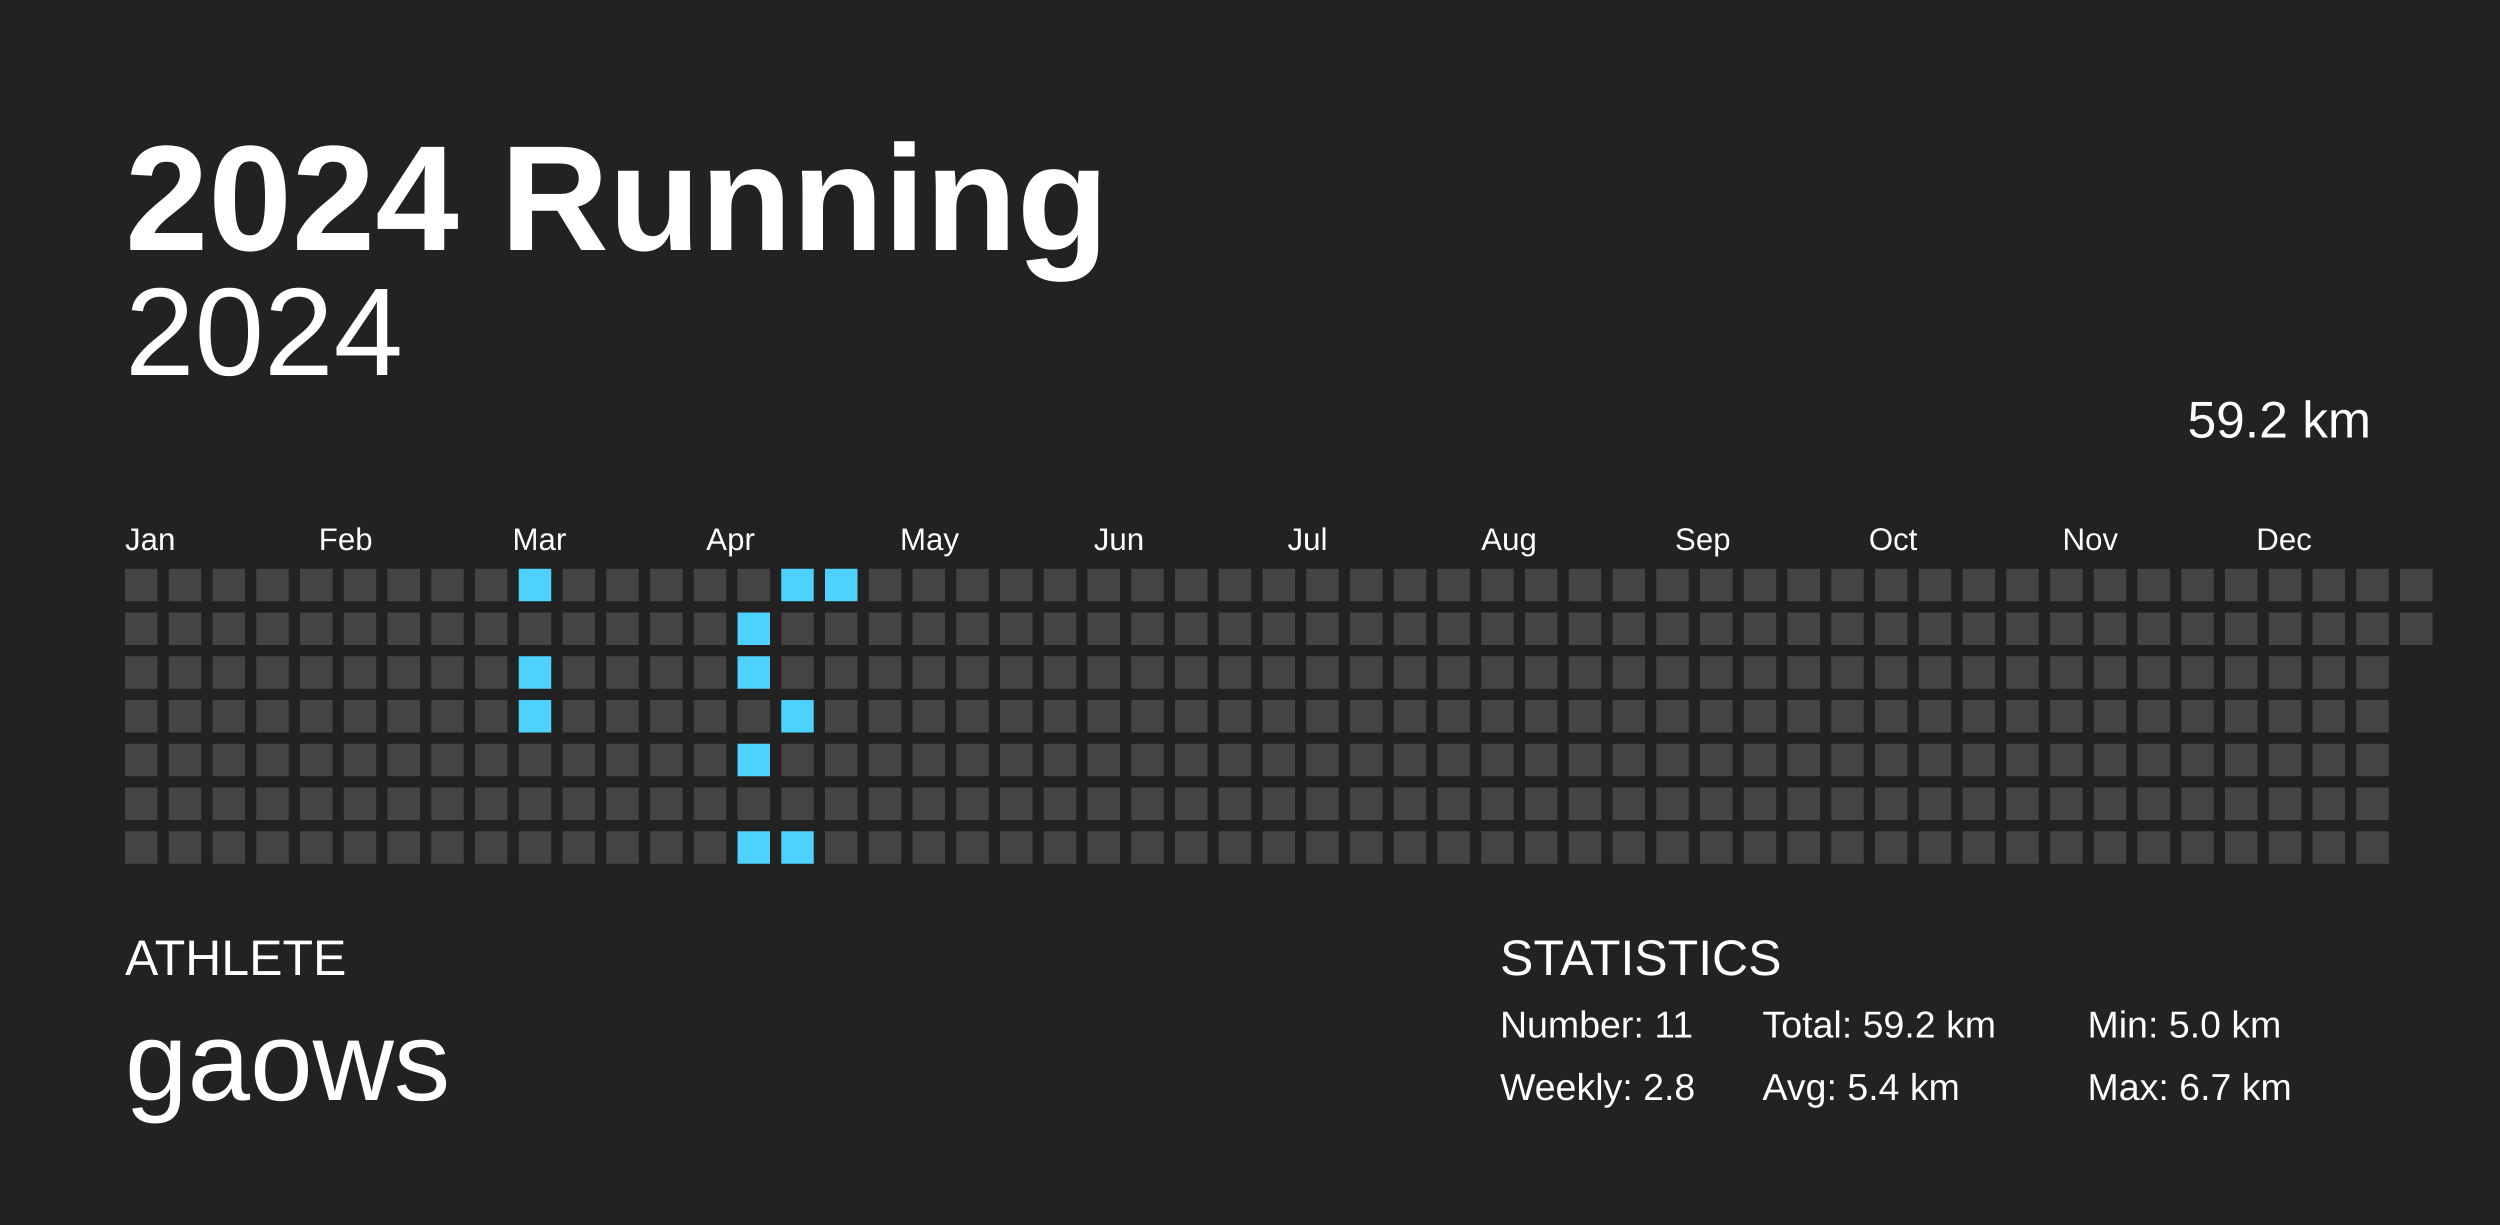
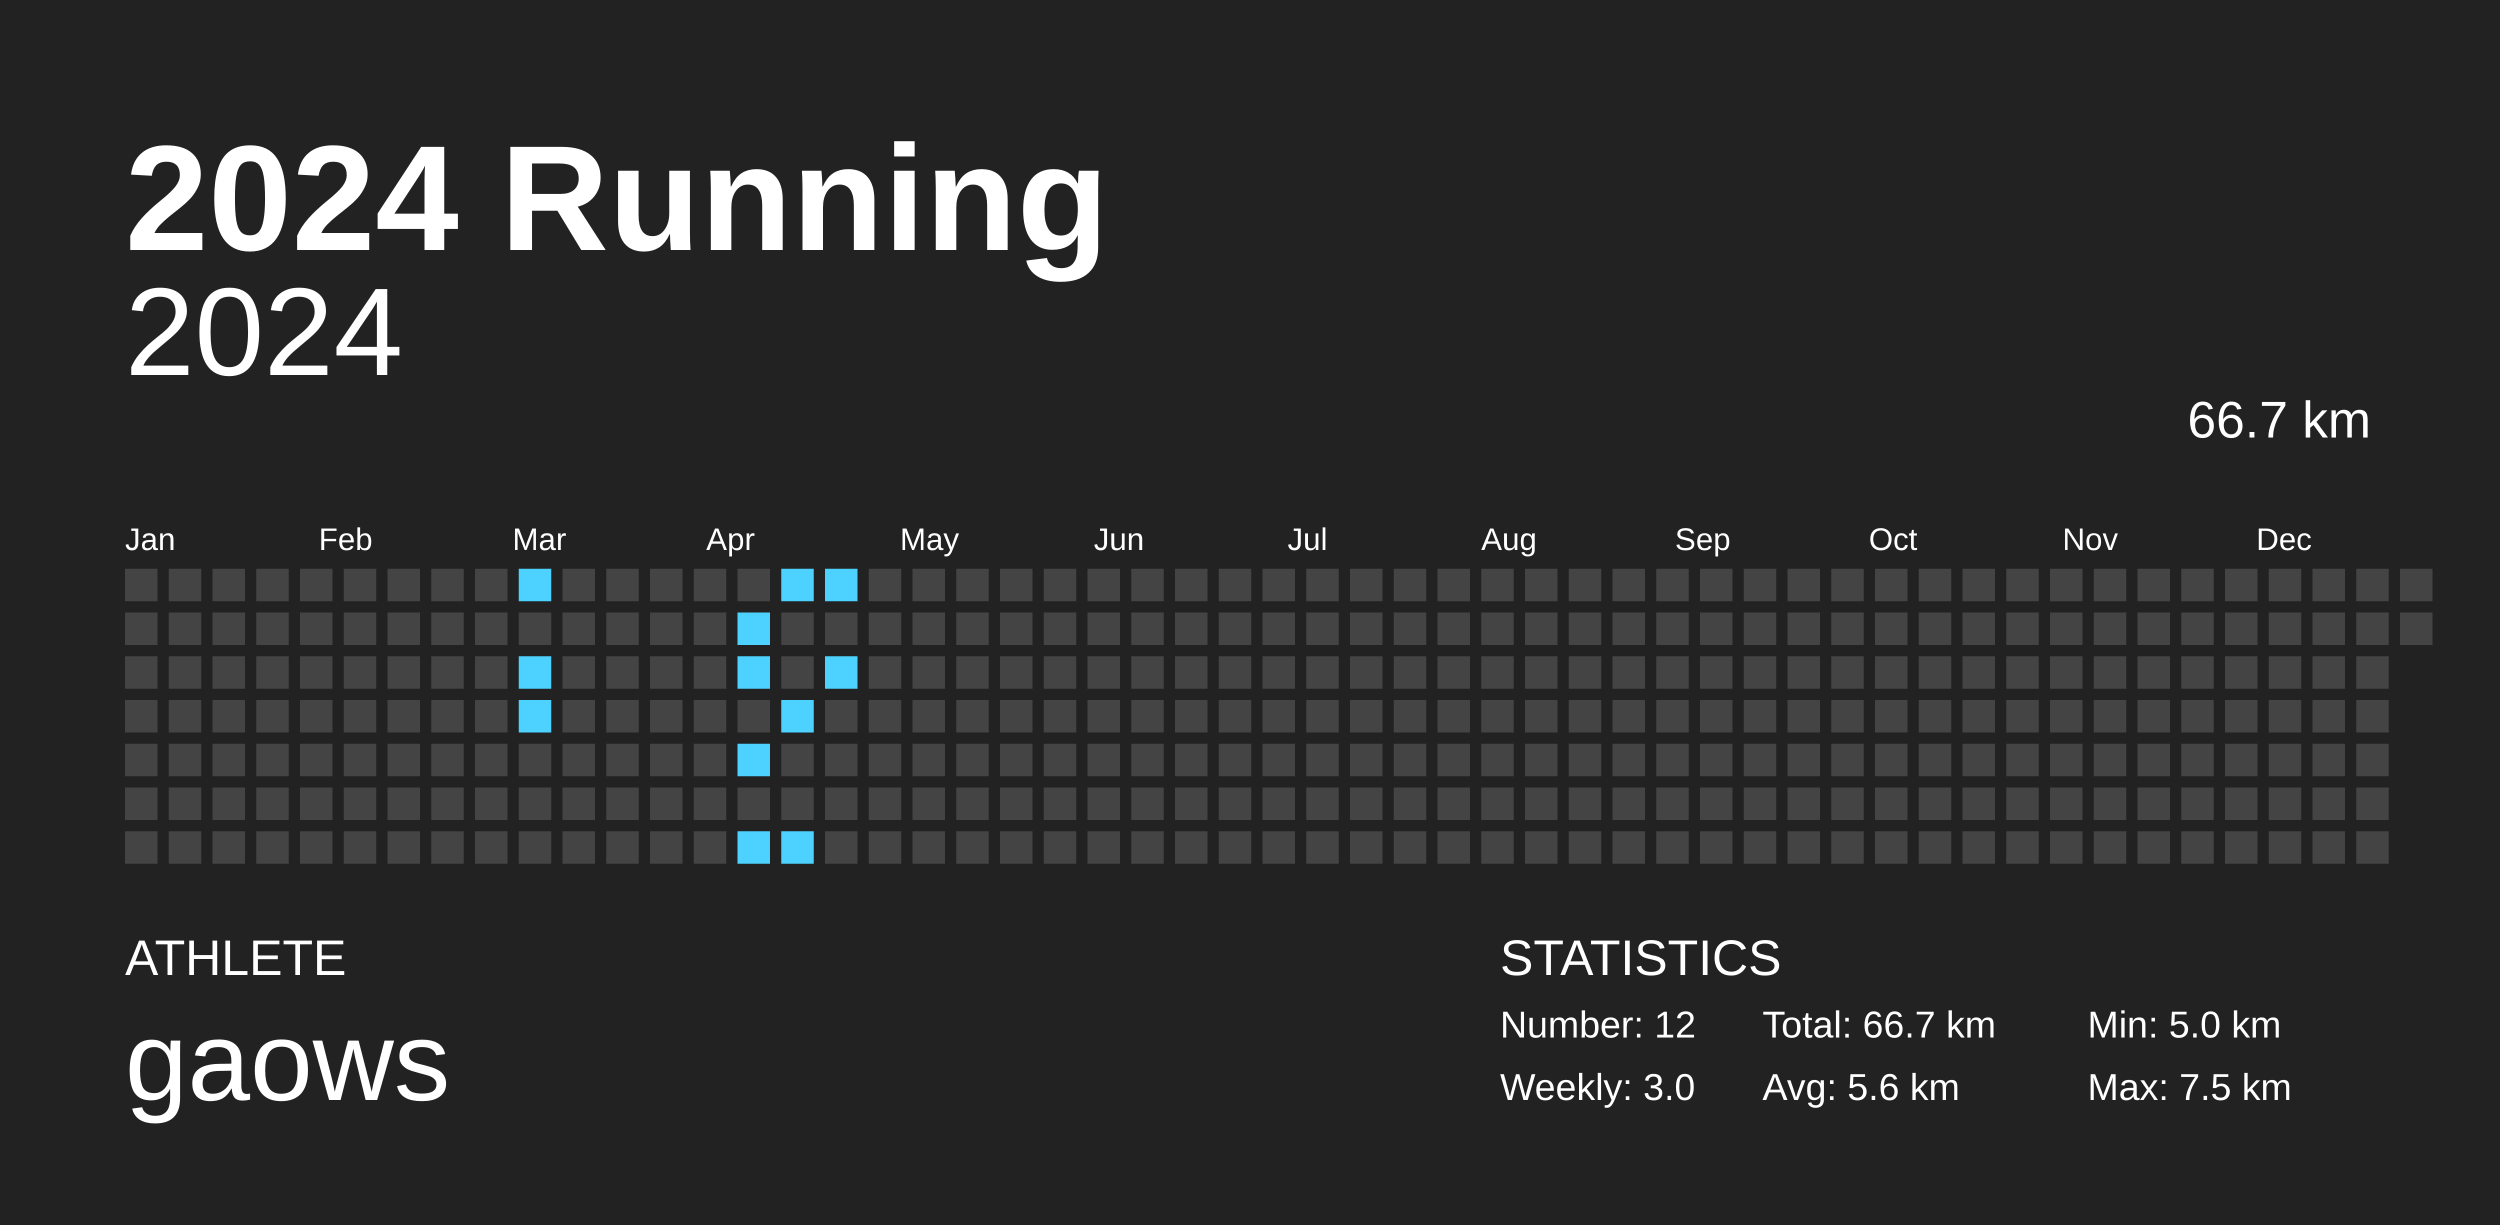
<svg xmlns="http://www.w3.org/2000/svg" baseProfile="full" height="98mm" version="1.1" viewBox="0,0,200,98" width="200mm">
  <defs />
  <rect fill="#222222" height="98" width="200" x="0" y="0" />
  <text fill="#FFFFFF" style="font-size:12px; font-family:Arial; font-weight:bold;" x="10" y="20">2024 Running</text>
  <text fill="#FFFFFF" style="font-size:4px; font-family:Arial" x="10" y="78">ATHLETE</text>
  <text fill="#FFFFFF" style="font-size:9px; font-family:Arial" x="10" y="88">gaows</text>
  <text fill="#FFFFFF" style="font-size:4px; font-family:Arial" x="120" y="78">STATISTICS</text>
-   <text fill="#FFFFFF" style="font-size:3px; font-family:Arial" x="120" y="83">Number: 11</text>
-   <text fill="#FFFFFF" style="font-size:3px; font-family:Arial" x="120" y="88">Weekly: 2.8</text>
-   <text fill="#FFFFFF" style="font-size:3px; font-family:Arial" x="141" y="83">Total: 59.2 km</text>
-   <text fill="#FFFFFF" style="font-size:3px; font-family:Arial" x="141" y="88">Avg: 5.4 km</text>
+   <text fill="#FFFFFF" style="font-size:3px; font-family:Arial" x="120" y="83">Number: 12</text>
+   <text fill="#FFFFFF" style="font-size:3px; font-family:Arial" x="120" y="88">Weekly: 3.0</text>
+   <text fill="#FFFFFF" style="font-size:3px; font-family:Arial" x="141" y="83">Total: 66.7 km</text>
+   <text fill="#FFFFFF" style="font-size:3px; font-family:Arial" x="141" y="88">Avg: 5.6 km</text>
  <text fill="#FFFFFF" style="font-size:3px; font-family:Arial" x="167" y="83">Min: 5.0 km</text>
-   <text fill="#FFFFFF" style="font-size:3px; font-family:Arial" x="167" y="88">Max: 6.7 km</text>
+   <text fill="#FFFFFF" style="font-size:3px; font-family:Arial" x="167" y="88">Max: 7.5 km</text>
  <text alignment-baseline="hanging" fill="#FFFFFF" style="font-size:10.0px; font-family:Arial;" x="10" y="30">2024</text>
-   <text alignment-baseline="hanging" fill="#FFFFFF" style="font-size:4.125px; font-family:Arial;" x="175" y="35">59.2 km</text>
+   <text alignment-baseline="hanging" fill="#FFFFFF" style="font-size:4.125px; font-family:Arial;" x="175" y="35">66.7 km</text>
  <text fill="#FFFFFF" style="font-size:2.5px; font-family:Arial" x="10.0" y="44">Jan</text>
  <text fill="#FFFFFF" style="font-size:2.5px; font-family:Arial" x="25.5" y="44">Feb</text>
  <text fill="#FFFFFF" style="font-size:2.5px; font-family:Arial" x="41.0" y="44">Mar</text>
  <text fill="#FFFFFF" style="font-size:2.5px; font-family:Arial" x="56.5" y="44">Apr</text>
  <text fill="#FFFFFF" style="font-size:2.5px; font-family:Arial" x="72.0" y="44">May</text>
  <text fill="#FFFFFF" style="font-size:2.5px; font-family:Arial" x="87.5" y="44">Jun</text>
  <text fill="#FFFFFF" style="font-size:2.5px; font-family:Arial" x="103.0" y="44">Jul</text>
  <text fill="#FFFFFF" style="font-size:2.5px; font-family:Arial" x="118.5" y="44">Aug</text>
  <text fill="#FFFFFF" style="font-size:2.5px; font-family:Arial" x="134.0" y="44">Sep</text>
  <text fill="#FFFFFF" style="font-size:2.5px; font-family:Arial" x="149.5" y="44">Oct</text>
  <text fill="#FFFFFF" style="font-size:2.5px; font-family:Arial" x="165.0" y="44">Nov</text>
  <text fill="#FFFFFF" style="font-size:2.5px; font-family:Arial" x="180.5" y="44">Dec</text>
  <rect fill="#444444" height="2.6" width="2.6" x="10.0" y="45.5" />
  <rect fill="#444444" height="2.6" width="2.6" x="10.0" y="49.0" />
  <rect fill="#444444" height="2.6" width="2.6" x="10.0" y="52.5" />
  <rect fill="#444444" height="2.6" width="2.6" x="10.0" y="56.0" />
  <rect fill="#444444" height="2.6" width="2.6" x="10.0" y="59.5" />
  <rect fill="#444444" height="2.6" width="2.6" x="10.0" y="63.0" />
  <rect fill="#444444" height="2.6" width="2.6" x="10.0" y="66.5" />
  <rect fill="#444444" height="2.6" width="2.6" x="13.5" y="45.5" />
  <rect fill="#444444" height="2.6" width="2.6" x="13.5" y="49.0" />
  <rect fill="#444444" height="2.6" width="2.6" x="13.5" y="52.5" />
  <rect fill="#444444" height="2.6" width="2.6" x="13.5" y="56.0" />
  <rect fill="#444444" height="2.6" width="2.6" x="13.5" y="59.5" />
  <rect fill="#444444" height="2.6" width="2.6" x="13.5" y="63.0" />
  <rect fill="#444444" height="2.6" width="2.6" x="13.5" y="66.5" />
  <rect fill="#444444" height="2.6" width="2.6" x="17.0" y="45.5" />
  <rect fill="#444444" height="2.6" width="2.6" x="17.0" y="49.0" />
  <rect fill="#444444" height="2.6" width="2.6" x="17.0" y="52.5" />
  <rect fill="#444444" height="2.6" width="2.6" x="17.0" y="56.0" />
  <rect fill="#444444" height="2.6" width="2.6" x="17.0" y="59.5" />
  <rect fill="#444444" height="2.6" width="2.6" x="17.0" y="63.0" />
  <rect fill="#444444" height="2.6" width="2.6" x="17.0" y="66.5" />
  <rect fill="#444444" height="2.6" width="2.6" x="20.5" y="45.5" />
  <rect fill="#444444" height="2.6" width="2.6" x="20.5" y="49.0" />
  <rect fill="#444444" height="2.6" width="2.6" x="20.5" y="52.5" />
  <rect fill="#444444" height="2.6" width="2.6" x="20.5" y="56.0" />
  <rect fill="#444444" height="2.6" width="2.6" x="20.5" y="59.5" />
  <rect fill="#444444" height="2.6" width="2.6" x="20.5" y="63.0" />
  <rect fill="#444444" height="2.6" width="2.6" x="20.5" y="66.5" />
  <rect fill="#444444" height="2.6" width="2.6" x="24.0" y="45.5" />
  <rect fill="#444444" height="2.6" width="2.6" x="24.0" y="49.0" />
  <rect fill="#444444" height="2.6" width="2.6" x="24.0" y="52.5" />
  <rect fill="#444444" height="2.6" width="2.6" x="24.0" y="56.0" />
  <rect fill="#444444" height="2.6" width="2.6" x="24.0" y="59.5" />
  <rect fill="#444444" height="2.6" width="2.6" x="24.0" y="63.0" />
  <rect fill="#444444" height="2.6" width="2.6" x="24.0" y="66.5" />
  <rect fill="#444444" height="2.6" width="2.6" x="27.5" y="45.5" />
  <rect fill="#444444" height="2.6" width="2.6" x="27.5" y="49.0" />
  <rect fill="#444444" height="2.6" width="2.6" x="27.5" y="52.5" />
  <rect fill="#444444" height="2.6" width="2.6" x="27.5" y="56.0" />
  <rect fill="#444444" height="2.6" width="2.6" x="27.5" y="59.5" />
  <rect fill="#444444" height="2.6" width="2.6" x="27.5" y="63.0" />
  <rect fill="#444444" height="2.6" width="2.6" x="27.5" y="66.5" />
  <rect fill="#444444" height="2.6" width="2.6" x="31.0" y="45.5" />
  <rect fill="#444444" height="2.6" width="2.6" x="31.0" y="49.0" />
  <rect fill="#444444" height="2.6" width="2.6" x="31.0" y="52.5" />
  <rect fill="#444444" height="2.6" width="2.6" x="31.0" y="56.0" />
  <rect fill="#444444" height="2.6" width="2.6" x="31.0" y="59.5" />
  <rect fill="#444444" height="2.6" width="2.6" x="31.0" y="63.0" />
  <rect fill="#444444" height="2.6" width="2.6" x="31.0" y="66.5" />
  <rect fill="#444444" height="2.6" width="2.6" x="34.5" y="45.5" />
  <rect fill="#444444" height="2.6" width="2.6" x="34.5" y="49.0" />
  <rect fill="#444444" height="2.6" width="2.6" x="34.5" y="52.5" />
  <rect fill="#444444" height="2.6" width="2.6" x="34.5" y="56.0" />
  <rect fill="#444444" height="2.6" width="2.6" x="34.5" y="59.5" />
  <rect fill="#444444" height="2.6" width="2.6" x="34.5" y="63.0" />
  <rect fill="#444444" height="2.6" width="2.6" x="34.5" y="66.5" />
  <rect fill="#444444" height="2.6" width="2.6" x="38.0" y="45.5" />
  <rect fill="#444444" height="2.6" width="2.6" x="38.0" y="49.0" />
  <rect fill="#444444" height="2.6" width="2.6" x="38.0" y="52.5" />
  <rect fill="#444444" height="2.6" width="2.6" x="38.0" y="56.0" />
  <rect fill="#444444" height="2.6" width="2.6" x="38.0" y="59.5" />
  <rect fill="#444444" height="2.6" width="2.6" x="38.0" y="63.0" />
  <rect fill="#444444" height="2.6" width="2.6" x="38.0" y="66.5" />
  <rect fill="#4dd2ff" height="2.6" width="2.6" x="41.5" y="45.5" />
  <rect fill="#444444" height="2.6" width="2.6" x="41.5" y="49.0" />
  <rect fill="#4dd2ff" height="2.6" width="2.6" x="41.5" y="52.5" />
  <rect fill="#4dd2ff" height="2.6" width="2.6" x="41.5" y="56.0" />
  <rect fill="#444444" height="2.6" width="2.6" x="41.5" y="59.5" />
  <rect fill="#444444" height="2.6" width="2.6" x="41.5" y="63.0" />
  <rect fill="#444444" height="2.6" width="2.6" x="41.5" y="66.5" />
  <rect fill="#444444" height="2.6" width="2.6" x="45.0" y="45.5" />
  <rect fill="#444444" height="2.6" width="2.6" x="45.0" y="49.0" />
  <rect fill="#444444" height="2.6" width="2.6" x="45.0" y="52.5" />
  <rect fill="#444444" height="2.6" width="2.6" x="45.0" y="56.0" />
  <rect fill="#444444" height="2.6" width="2.6" x="45.0" y="59.5" />
  <rect fill="#444444" height="2.6" width="2.6" x="45.0" y="63.0" />
  <rect fill="#444444" height="2.6" width="2.6" x="45.0" y="66.5" />
  <rect fill="#444444" height="2.6" width="2.6" x="48.5" y="45.5" />
  <rect fill="#444444" height="2.6" width="2.6" x="48.5" y="49.0" />
  <rect fill="#444444" height="2.6" width="2.6" x="48.5" y="52.5" />
  <rect fill="#444444" height="2.6" width="2.6" x="48.5" y="56.0" />
  <rect fill="#444444" height="2.6" width="2.6" x="48.5" y="59.5" />
  <rect fill="#444444" height="2.6" width="2.6" x="48.5" y="63.0" />
  <rect fill="#444444" height="2.6" width="2.6" x="48.5" y="66.5" />
  <rect fill="#444444" height="2.6" width="2.6" x="52.0" y="45.5" />
  <rect fill="#444444" height="2.6" width="2.6" x="52.0" y="49.0" />
  <rect fill="#444444" height="2.6" width="2.6" x="52.0" y="52.5" />
  <rect fill="#444444" height="2.6" width="2.6" x="52.0" y="56.0" />
  <rect fill="#444444" height="2.6" width="2.6" x="52.0" y="59.5" />
  <rect fill="#444444" height="2.6" width="2.6" x="52.0" y="63.0" />
  <rect fill="#444444" height="2.6" width="2.6" x="52.0" y="66.5" />
  <rect fill="#444444" height="2.6" width="2.6" x="55.5" y="45.5" />
  <rect fill="#444444" height="2.6" width="2.6" x="55.5" y="49.0" />
  <rect fill="#444444" height="2.6" width="2.6" x="55.5" y="52.5" />
  <rect fill="#444444" height="2.6" width="2.6" x="55.5" y="56.0" />
  <rect fill="#444444" height="2.6" width="2.6" x="55.5" y="59.5" />
  <rect fill="#444444" height="2.6" width="2.6" x="55.5" y="63.0" />
  <rect fill="#444444" height="2.6" width="2.6" x="55.5" y="66.5" />
  <rect fill="#444444" height="2.6" width="2.6" x="59.0" y="45.5" />
  <rect fill="#4dd2ff" height="2.6" width="2.6" x="59.0" y="49.0" />
  <rect fill="#4dd2ff" height="2.6" width="2.6" x="59.0" y="52.5" />
  <rect fill="#444444" height="2.6" width="2.6" x="59.0" y="56.0" />
  <rect fill="#4dd2ff" height="2.6" width="2.6" x="59.0" y="59.5" />
  <rect fill="#444444" height="2.6" width="2.6" x="59.0" y="63.0" />
  <rect fill="#4dd2ff" height="2.6" width="2.6" x="59.0" y="66.5" />
  <rect fill="#4dd2ff" height="2.6" width="2.6" x="62.5" y="45.5" />
  <rect fill="#444444" height="2.6" width="2.6" x="62.5" y="49.0" />
  <rect fill="#444444" height="2.6" width="2.6" x="62.5" y="52.5" />
  <rect fill="#4dd2ff" height="2.6" width="2.6" x="62.5" y="56.0" />
  <rect fill="#444444" height="2.6" width="2.6" x="62.5" y="59.5" />
  <rect fill="#444444" height="2.6" width="2.6" x="62.5" y="63.0" />
  <rect fill="#4dd2ff" height="2.6" width="2.6" x="62.5" y="66.5" />
  <rect fill="#4dd2ff" height="2.6" width="2.6" x="66.0" y="45.5" />
  <rect fill="#444444" height="2.6" width="2.6" x="66.0" y="49.0" />
-   <rect fill="#444444" height="2.6" width="2.6" x="66.0" y="52.5" />
+   <rect fill="#4dd2ff" height="2.6" width="2.6" x="66.0" y="52.5" />
  <rect fill="#444444" height="2.6" width="2.6" x="66.0" y="56.0" />
  <rect fill="#444444" height="2.6" width="2.6" x="66.0" y="59.5" />
  <rect fill="#444444" height="2.6" width="2.6" x="66.0" y="63.0" />
  <rect fill="#444444" height="2.6" width="2.6" x="66.0" y="66.5" />
  <rect fill="#444444" height="2.6" width="2.6" x="69.5" y="45.5" />
  <rect fill="#444444" height="2.6" width="2.6" x="69.5" y="49.0" />
  <rect fill="#444444" height="2.6" width="2.6" x="69.5" y="52.5" />
  <rect fill="#444444" height="2.6" width="2.6" x="69.5" y="56.0" />
  <rect fill="#444444" height="2.6" width="2.6" x="69.5" y="59.5" />
  <rect fill="#444444" height="2.6" width="2.6" x="69.5" y="63.0" />
  <rect fill="#444444" height="2.6" width="2.6" x="69.5" y="66.5" />
  <rect fill="#444444" height="2.6" width="2.6" x="73.0" y="45.5" />
  <rect fill="#444444" height="2.6" width="2.6" x="73.0" y="49.0" />
  <rect fill="#444444" height="2.6" width="2.6" x="73.0" y="52.5" />
  <rect fill="#444444" height="2.6" width="2.6" x="73.0" y="56.0" />
  <rect fill="#444444" height="2.6" width="2.6" x="73.0" y="59.5" />
  <rect fill="#444444" height="2.6" width="2.6" x="73.0" y="63.0" />
  <rect fill="#444444" height="2.6" width="2.6" x="73.0" y="66.5" />
  <rect fill="#444444" height="2.6" width="2.6" x="76.5" y="45.5" />
  <rect fill="#444444" height="2.6" width="2.6" x="76.5" y="49.0" />
  <rect fill="#444444" height="2.6" width="2.6" x="76.5" y="52.5" />
  <rect fill="#444444" height="2.6" width="2.6" x="76.5" y="56.0" />
  <rect fill="#444444" height="2.6" width="2.6" x="76.5" y="59.5" />
  <rect fill="#444444" height="2.6" width="2.6" x="76.5" y="63.0" />
  <rect fill="#444444" height="2.6" width="2.6" x="76.5" y="66.5" />
  <rect fill="#444444" height="2.6" width="2.6" x="80.0" y="45.5" />
  <rect fill="#444444" height="2.6" width="2.6" x="80.0" y="49.0" />
  <rect fill="#444444" height="2.6" width="2.6" x="80.0" y="52.5" />
  <rect fill="#444444" height="2.6" width="2.6" x="80.0" y="56.0" />
  <rect fill="#444444" height="2.6" width="2.6" x="80.0" y="59.5" />
  <rect fill="#444444" height="2.6" width="2.6" x="80.0" y="63.0" />
  <rect fill="#444444" height="2.6" width="2.6" x="80.0" y="66.5" />
  <rect fill="#444444" height="2.6" width="2.6" x="83.5" y="45.5" />
  <rect fill="#444444" height="2.6" width="2.6" x="83.5" y="49.0" />
  <rect fill="#444444" height="2.6" width="2.6" x="83.5" y="52.5" />
  <rect fill="#444444" height="2.6" width="2.6" x="83.5" y="56.0" />
  <rect fill="#444444" height="2.6" width="2.6" x="83.5" y="59.5" />
  <rect fill="#444444" height="2.6" width="2.6" x="83.5" y="63.0" />
  <rect fill="#444444" height="2.6" width="2.6" x="83.5" y="66.5" />
  <rect fill="#444444" height="2.6" width="2.6" x="87.0" y="45.5" />
  <rect fill="#444444" height="2.6" width="2.6" x="87.0" y="49.0" />
  <rect fill="#444444" height="2.6" width="2.6" x="87.0" y="52.5" />
  <rect fill="#444444" height="2.6" width="2.6" x="87.0" y="56.0" />
  <rect fill="#444444" height="2.6" width="2.6" x="87.0" y="59.5" />
  <rect fill="#444444" height="2.6" width="2.6" x="87.0" y="63.0" />
  <rect fill="#444444" height="2.6" width="2.6" x="87.0" y="66.5" />
  <rect fill="#444444" height="2.6" width="2.6" x="90.5" y="45.5" />
  <rect fill="#444444" height="2.6" width="2.6" x="90.5" y="49.0" />
  <rect fill="#444444" height="2.6" width="2.6" x="90.5" y="52.5" />
  <rect fill="#444444" height="2.6" width="2.6" x="90.5" y="56.0" />
  <rect fill="#444444" height="2.6" width="2.6" x="90.5" y="59.5" />
  <rect fill="#444444" height="2.6" width="2.6" x="90.5" y="63.0" />
  <rect fill="#444444" height="2.6" width="2.6" x="90.5" y="66.5" />
  <rect fill="#444444" height="2.6" width="2.6" x="94.0" y="45.5" />
  <rect fill="#444444" height="2.6" width="2.6" x="94.0" y="49.0" />
  <rect fill="#444444" height="2.6" width="2.6" x="94.0" y="52.5" />
  <rect fill="#444444" height="2.6" width="2.6" x="94.0" y="56.0" />
  <rect fill="#444444" height="2.6" width="2.6" x="94.0" y="59.5" />
  <rect fill="#444444" height="2.6" width="2.6" x="94.0" y="63.0" />
  <rect fill="#444444" height="2.6" width="2.6" x="94.0" y="66.5" />
  <rect fill="#444444" height="2.6" width="2.6" x="97.5" y="45.5" />
  <rect fill="#444444" height="2.6" width="2.6" x="97.5" y="49.0" />
  <rect fill="#444444" height="2.6" width="2.6" x="97.5" y="52.5" />
  <rect fill="#444444" height="2.6" width="2.6" x="97.5" y="56.0" />
  <rect fill="#444444" height="2.6" width="2.6" x="97.5" y="59.5" />
  <rect fill="#444444" height="2.6" width="2.6" x="97.5" y="63.0" />
  <rect fill="#444444" height="2.6" width="2.6" x="97.5" y="66.5" />
  <rect fill="#444444" height="2.6" width="2.6" x="101.0" y="45.5" />
  <rect fill="#444444" height="2.6" width="2.6" x="101.0" y="49.0" />
  <rect fill="#444444" height="2.6" width="2.6" x="101.0" y="52.5" />
  <rect fill="#444444" height="2.6" width="2.6" x="101.0" y="56.0" />
  <rect fill="#444444" height="2.6" width="2.6" x="101.0" y="59.5" />
  <rect fill="#444444" height="2.6" width="2.6" x="101.0" y="63.0" />
  <rect fill="#444444" height="2.6" width="2.6" x="101.0" y="66.5" />
  <rect fill="#444444" height="2.6" width="2.6" x="104.5" y="45.5" />
  <rect fill="#444444" height="2.6" width="2.6" x="104.5" y="49.0" />
  <rect fill="#444444" height="2.6" width="2.6" x="104.5" y="52.5" />
  <rect fill="#444444" height="2.6" width="2.6" x="104.5" y="56.0" />
  <rect fill="#444444" height="2.6" width="2.6" x="104.5" y="59.5" />
  <rect fill="#444444" height="2.6" width="2.6" x="104.5" y="63.0" />
  <rect fill="#444444" height="2.6" width="2.6" x="104.5" y="66.5" />
  <rect fill="#444444" height="2.6" width="2.6" x="108.0" y="45.5" />
  <rect fill="#444444" height="2.6" width="2.6" x="108.0" y="49.0" />
  <rect fill="#444444" height="2.6" width="2.6" x="108.0" y="52.5" />
  <rect fill="#444444" height="2.6" width="2.6" x="108.0" y="56.0" />
  <rect fill="#444444" height="2.6" width="2.6" x="108.0" y="59.5" />
  <rect fill="#444444" height="2.6" width="2.6" x="108.0" y="63.0" />
  <rect fill="#444444" height="2.6" width="2.6" x="108.0" y="66.5" />
  <rect fill="#444444" height="2.6" width="2.6" x="111.5" y="45.5" />
  <rect fill="#444444" height="2.6" width="2.6" x="111.5" y="49.0" />
  <rect fill="#444444" height="2.6" width="2.6" x="111.5" y="52.5" />
  <rect fill="#444444" height="2.6" width="2.6" x="111.5" y="56.0" />
  <rect fill="#444444" height="2.6" width="2.6" x="111.5" y="59.5" />
  <rect fill="#444444" height="2.6" width="2.6" x="111.5" y="63.0" />
  <rect fill="#444444" height="2.6" width="2.6" x="111.5" y="66.5" />
  <rect fill="#444444" height="2.6" width="2.6" x="115.0" y="45.5" />
  <rect fill="#444444" height="2.6" width="2.6" x="115.0" y="49.0" />
  <rect fill="#444444" height="2.6" width="2.6" x="115.0" y="52.5" />
  <rect fill="#444444" height="2.6" width="2.6" x="115.0" y="56.0" />
  <rect fill="#444444" height="2.6" width="2.6" x="115.0" y="59.5" />
  <rect fill="#444444" height="2.6" width="2.6" x="115.0" y="63.0" />
  <rect fill="#444444" height="2.6" width="2.6" x="115.0" y="66.5" />
  <rect fill="#444444" height="2.6" width="2.6" x="118.5" y="45.5" />
  <rect fill="#444444" height="2.6" width="2.6" x="118.5" y="49.0" />
  <rect fill="#444444" height="2.6" width="2.6" x="118.5" y="52.5" />
  <rect fill="#444444" height="2.6" width="2.6" x="118.5" y="56.0" />
  <rect fill="#444444" height="2.6" width="2.6" x="118.5" y="59.5" />
  <rect fill="#444444" height="2.6" width="2.6" x="118.5" y="63.0" />
  <rect fill="#444444" height="2.6" width="2.6" x="118.5" y="66.5" />
  <rect fill="#444444" height="2.6" width="2.6" x="122.0" y="45.5" />
  <rect fill="#444444" height="2.6" width="2.6" x="122.0" y="49.0" />
  <rect fill="#444444" height="2.6" width="2.6" x="122.0" y="52.5" />
  <rect fill="#444444" height="2.6" width="2.6" x="122.0" y="56.0" />
  <rect fill="#444444" height="2.6" width="2.6" x="122.0" y="59.5" />
  <rect fill="#444444" height="2.6" width="2.6" x="122.0" y="63.0" />
  <rect fill="#444444" height="2.6" width="2.6" x="122.0" y="66.5" />
  <rect fill="#444444" height="2.6" width="2.6" x="125.5" y="45.5" />
  <rect fill="#444444" height="2.6" width="2.6" x="125.5" y="49.0" />
  <rect fill="#444444" height="2.6" width="2.6" x="125.5" y="52.5" />
  <rect fill="#444444" height="2.6" width="2.6" x="125.5" y="56.0" />
  <rect fill="#444444" height="2.6" width="2.6" x="125.5" y="59.5" />
  <rect fill="#444444" height="2.6" width="2.6" x="125.5" y="63.0" />
  <rect fill="#444444" height="2.6" width="2.6" x="125.5" y="66.5" />
  <rect fill="#444444" height="2.6" width="2.6" x="129.0" y="45.5" />
  <rect fill="#444444" height="2.6" width="2.6" x="129.0" y="49.0" />
  <rect fill="#444444" height="2.6" width="2.6" x="129.0" y="52.5" />
  <rect fill="#444444" height="2.6" width="2.6" x="129.0" y="56.0" />
  <rect fill="#444444" height="2.6" width="2.6" x="129.0" y="59.5" />
  <rect fill="#444444" height="2.6" width="2.6" x="129.0" y="63.0" />
  <rect fill="#444444" height="2.6" width="2.6" x="129.0" y="66.5" />
  <rect fill="#444444" height="2.6" width="2.6" x="132.5" y="45.5" />
  <rect fill="#444444" height="2.6" width="2.6" x="132.5" y="49.0" />
  <rect fill="#444444" height="2.6" width="2.6" x="132.5" y="52.5" />
  <rect fill="#444444" height="2.6" width="2.6" x="132.5" y="56.0" />
  <rect fill="#444444" height="2.6" width="2.6" x="132.5" y="59.5" />
  <rect fill="#444444" height="2.6" width="2.6" x="132.5" y="63.0" />
  <rect fill="#444444" height="2.6" width="2.6" x="132.5" y="66.5" />
  <rect fill="#444444" height="2.6" width="2.6" x="136.0" y="45.5" />
  <rect fill="#444444" height="2.6" width="2.6" x="136.0" y="49.0" />
  <rect fill="#444444" height="2.6" width="2.6" x="136.0" y="52.5" />
  <rect fill="#444444" height="2.6" width="2.6" x="136.0" y="56.0" />
  <rect fill="#444444" height="2.6" width="2.6" x="136.0" y="59.5" />
  <rect fill="#444444" height="2.6" width="2.6" x="136.0" y="63.0" />
  <rect fill="#444444" height="2.6" width="2.6" x="136.0" y="66.5" />
  <rect fill="#444444" height="2.6" width="2.6" x="139.5" y="45.5" />
  <rect fill="#444444" height="2.6" width="2.6" x="139.5" y="49.0" />
  <rect fill="#444444" height="2.6" width="2.6" x="139.5" y="52.5" />
  <rect fill="#444444" height="2.6" width="2.6" x="139.5" y="56.0" />
  <rect fill="#444444" height="2.6" width="2.6" x="139.5" y="59.5" />
  <rect fill="#444444" height="2.6" width="2.6" x="139.5" y="63.0" />
  <rect fill="#444444" height="2.6" width="2.6" x="139.5" y="66.5" />
  <rect fill="#444444" height="2.6" width="2.6" x="143.0" y="45.5" />
  <rect fill="#444444" height="2.6" width="2.6" x="143.0" y="49.0" />
  <rect fill="#444444" height="2.6" width="2.6" x="143.0" y="52.5" />
  <rect fill="#444444" height="2.6" width="2.6" x="143.0" y="56.0" />
  <rect fill="#444444" height="2.6" width="2.6" x="143.0" y="59.5" />
  <rect fill="#444444" height="2.6" width="2.6" x="143.0" y="63.0" />
  <rect fill="#444444" height="2.6" width="2.6" x="143.0" y="66.5" />
  <rect fill="#444444" height="2.6" width="2.6" x="146.5" y="45.5" />
  <rect fill="#444444" height="2.6" width="2.6" x="146.5" y="49.0" />
  <rect fill="#444444" height="2.6" width="2.6" x="146.5" y="52.5" />
  <rect fill="#444444" height="2.6" width="2.6" x="146.5" y="56.0" />
  <rect fill="#444444" height="2.6" width="2.6" x="146.5" y="59.5" />
  <rect fill="#444444" height="2.6" width="2.6" x="146.5" y="63.0" />
  <rect fill="#444444" height="2.6" width="2.6" x="146.5" y="66.5" />
  <rect fill="#444444" height="2.6" width="2.6" x="150.0" y="45.5" />
  <rect fill="#444444" height="2.6" width="2.6" x="150.0" y="49.0" />
  <rect fill="#444444" height="2.6" width="2.6" x="150.0" y="52.5" />
  <rect fill="#444444" height="2.6" width="2.6" x="150.0" y="56.0" />
  <rect fill="#444444" height="2.6" width="2.6" x="150.0" y="59.5" />
  <rect fill="#444444" height="2.6" width="2.6" x="150.0" y="63.0" />
  <rect fill="#444444" height="2.6" width="2.6" x="150.0" y="66.5" />
  <rect fill="#444444" height="2.6" width="2.6" x="153.5" y="45.5" />
  <rect fill="#444444" height="2.6" width="2.6" x="153.5" y="49.0" />
  <rect fill="#444444" height="2.6" width="2.6" x="153.5" y="52.5" />
  <rect fill="#444444" height="2.6" width="2.6" x="153.5" y="56.0" />
  <rect fill="#444444" height="2.6" width="2.6" x="153.5" y="59.5" />
  <rect fill="#444444" height="2.6" width="2.6" x="153.5" y="63.0" />
  <rect fill="#444444" height="2.6" width="2.6" x="153.5" y="66.5" />
  <rect fill="#444444" height="2.6" width="2.6" x="157.0" y="45.5" />
  <rect fill="#444444" height="2.6" width="2.6" x="157.0" y="49.0" />
  <rect fill="#444444" height="2.6" width="2.6" x="157.0" y="52.5" />
  <rect fill="#444444" height="2.6" width="2.6" x="157.0" y="56.0" />
  <rect fill="#444444" height="2.6" width="2.6" x="157.0" y="59.5" />
  <rect fill="#444444" height="2.6" width="2.6" x="157.0" y="63.0" />
  <rect fill="#444444" height="2.6" width="2.6" x="157.0" y="66.5" />
  <rect fill="#444444" height="2.6" width="2.6" x="160.5" y="45.5" />
  <rect fill="#444444" height="2.6" width="2.6" x="160.5" y="49.0" />
  <rect fill="#444444" height="2.6" width="2.6" x="160.5" y="52.5" />
  <rect fill="#444444" height="2.6" width="2.6" x="160.5" y="56.0" />
  <rect fill="#444444" height="2.6" width="2.6" x="160.5" y="59.5" />
  <rect fill="#444444" height="2.6" width="2.6" x="160.5" y="63.0" />
  <rect fill="#444444" height="2.6" width="2.6" x="160.5" y="66.5" />
  <rect fill="#444444" height="2.6" width="2.6" x="164.0" y="45.5" />
  <rect fill="#444444" height="2.6" width="2.6" x="164.0" y="49.0" />
  <rect fill="#444444" height="2.6" width="2.6" x="164.0" y="52.5" />
  <rect fill="#444444" height="2.6" width="2.6" x="164.0" y="56.0" />
  <rect fill="#444444" height="2.6" width="2.6" x="164.0" y="59.5" />
  <rect fill="#444444" height="2.6" width="2.6" x="164.0" y="63.0" />
  <rect fill="#444444" height="2.6" width="2.6" x="164.0" y="66.5" />
  <rect fill="#444444" height="2.6" width="2.6" x="167.5" y="45.5" />
  <rect fill="#444444" height="2.6" width="2.6" x="167.5" y="49.0" />
  <rect fill="#444444" height="2.6" width="2.6" x="167.5" y="52.5" />
  <rect fill="#444444" height="2.6" width="2.6" x="167.5" y="56.0" />
  <rect fill="#444444" height="2.6" width="2.6" x="167.5" y="59.5" />
  <rect fill="#444444" height="2.6" width="2.6" x="167.5" y="63.0" />
  <rect fill="#444444" height="2.6" width="2.6" x="167.5" y="66.5" />
  <rect fill="#444444" height="2.6" width="2.6" x="171.0" y="45.5" />
  <rect fill="#444444" height="2.6" width="2.6" x="171.0" y="49.0" />
  <rect fill="#444444" height="2.6" width="2.6" x="171.0" y="52.5" />
  <rect fill="#444444" height="2.6" width="2.6" x="171.0" y="56.0" />
  <rect fill="#444444" height="2.6" width="2.6" x="171.0" y="59.5" />
  <rect fill="#444444" height="2.6" width="2.6" x="171.0" y="63.0" />
  <rect fill="#444444" height="2.6" width="2.6" x="171.0" y="66.5" />
  <rect fill="#444444" height="2.6" width="2.6" x="174.5" y="45.5" />
  <rect fill="#444444" height="2.6" width="2.6" x="174.5" y="49.0" />
  <rect fill="#444444" height="2.6" width="2.6" x="174.5" y="52.5" />
  <rect fill="#444444" height="2.6" width="2.6" x="174.5" y="56.0" />
  <rect fill="#444444" height="2.6" width="2.6" x="174.5" y="59.5" />
  <rect fill="#444444" height="2.6" width="2.6" x="174.5" y="63.0" />
  <rect fill="#444444" height="2.6" width="2.6" x="174.5" y="66.5" />
  <rect fill="#444444" height="2.6" width="2.6" x="178.0" y="45.5" />
  <rect fill="#444444" height="2.6" width="2.6" x="178.0" y="49.0" />
  <rect fill="#444444" height="2.6" width="2.6" x="178.0" y="52.5" />
  <rect fill="#444444" height="2.6" width="2.6" x="178.0" y="56.0" />
  <rect fill="#444444" height="2.6" width="2.6" x="178.0" y="59.5" />
  <rect fill="#444444" height="2.6" width="2.6" x="178.0" y="63.0" />
  <rect fill="#444444" height="2.6" width="2.6" x="178.0" y="66.5" />
  <rect fill="#444444" height="2.6" width="2.6" x="181.5" y="45.5" />
  <rect fill="#444444" height="2.6" width="2.6" x="181.5" y="49.0" />
  <rect fill="#444444" height="2.6" width="2.6" x="181.5" y="52.5" />
  <rect fill="#444444" height="2.6" width="2.6" x="181.5" y="56.0" />
  <rect fill="#444444" height="2.6" width="2.6" x="181.5" y="59.5" />
  <rect fill="#444444" height="2.6" width="2.6" x="181.5" y="63.0" />
  <rect fill="#444444" height="2.6" width="2.6" x="181.5" y="66.5" />
  <rect fill="#444444" height="2.6" width="2.6" x="185.0" y="45.5" />
  <rect fill="#444444" height="2.6" width="2.6" x="185.0" y="49.0" />
  <rect fill="#444444" height="2.6" width="2.6" x="185.0" y="52.5" />
  <rect fill="#444444" height="2.6" width="2.6" x="185.0" y="56.0" />
  <rect fill="#444444" height="2.6" width="2.6" x="185.0" y="59.5" />
  <rect fill="#444444" height="2.6" width="2.6" x="185.0" y="63.0" />
  <rect fill="#444444" height="2.6" width="2.6" x="185.0" y="66.5" />
  <rect fill="#444444" height="2.6" width="2.6" x="188.5" y="45.5" />
  <rect fill="#444444" height="2.6" width="2.6" x="188.5" y="49.0" />
  <rect fill="#444444" height="2.6" width="2.6" x="188.5" y="52.5" />
  <rect fill="#444444" height="2.6" width="2.6" x="188.5" y="56.0" />
  <rect fill="#444444" height="2.6" width="2.6" x="188.5" y="59.5" />
  <rect fill="#444444" height="2.6" width="2.6" x="188.5" y="63.0" />
  <rect fill="#444444" height="2.6" width="2.6" x="188.5" y="66.5" />
  <rect fill="#444444" height="2.6" width="2.6" x="192.0" y="45.5" />
  <rect fill="#444444" height="2.6" width="2.6" x="192.0" y="49.0" />
</svg>
